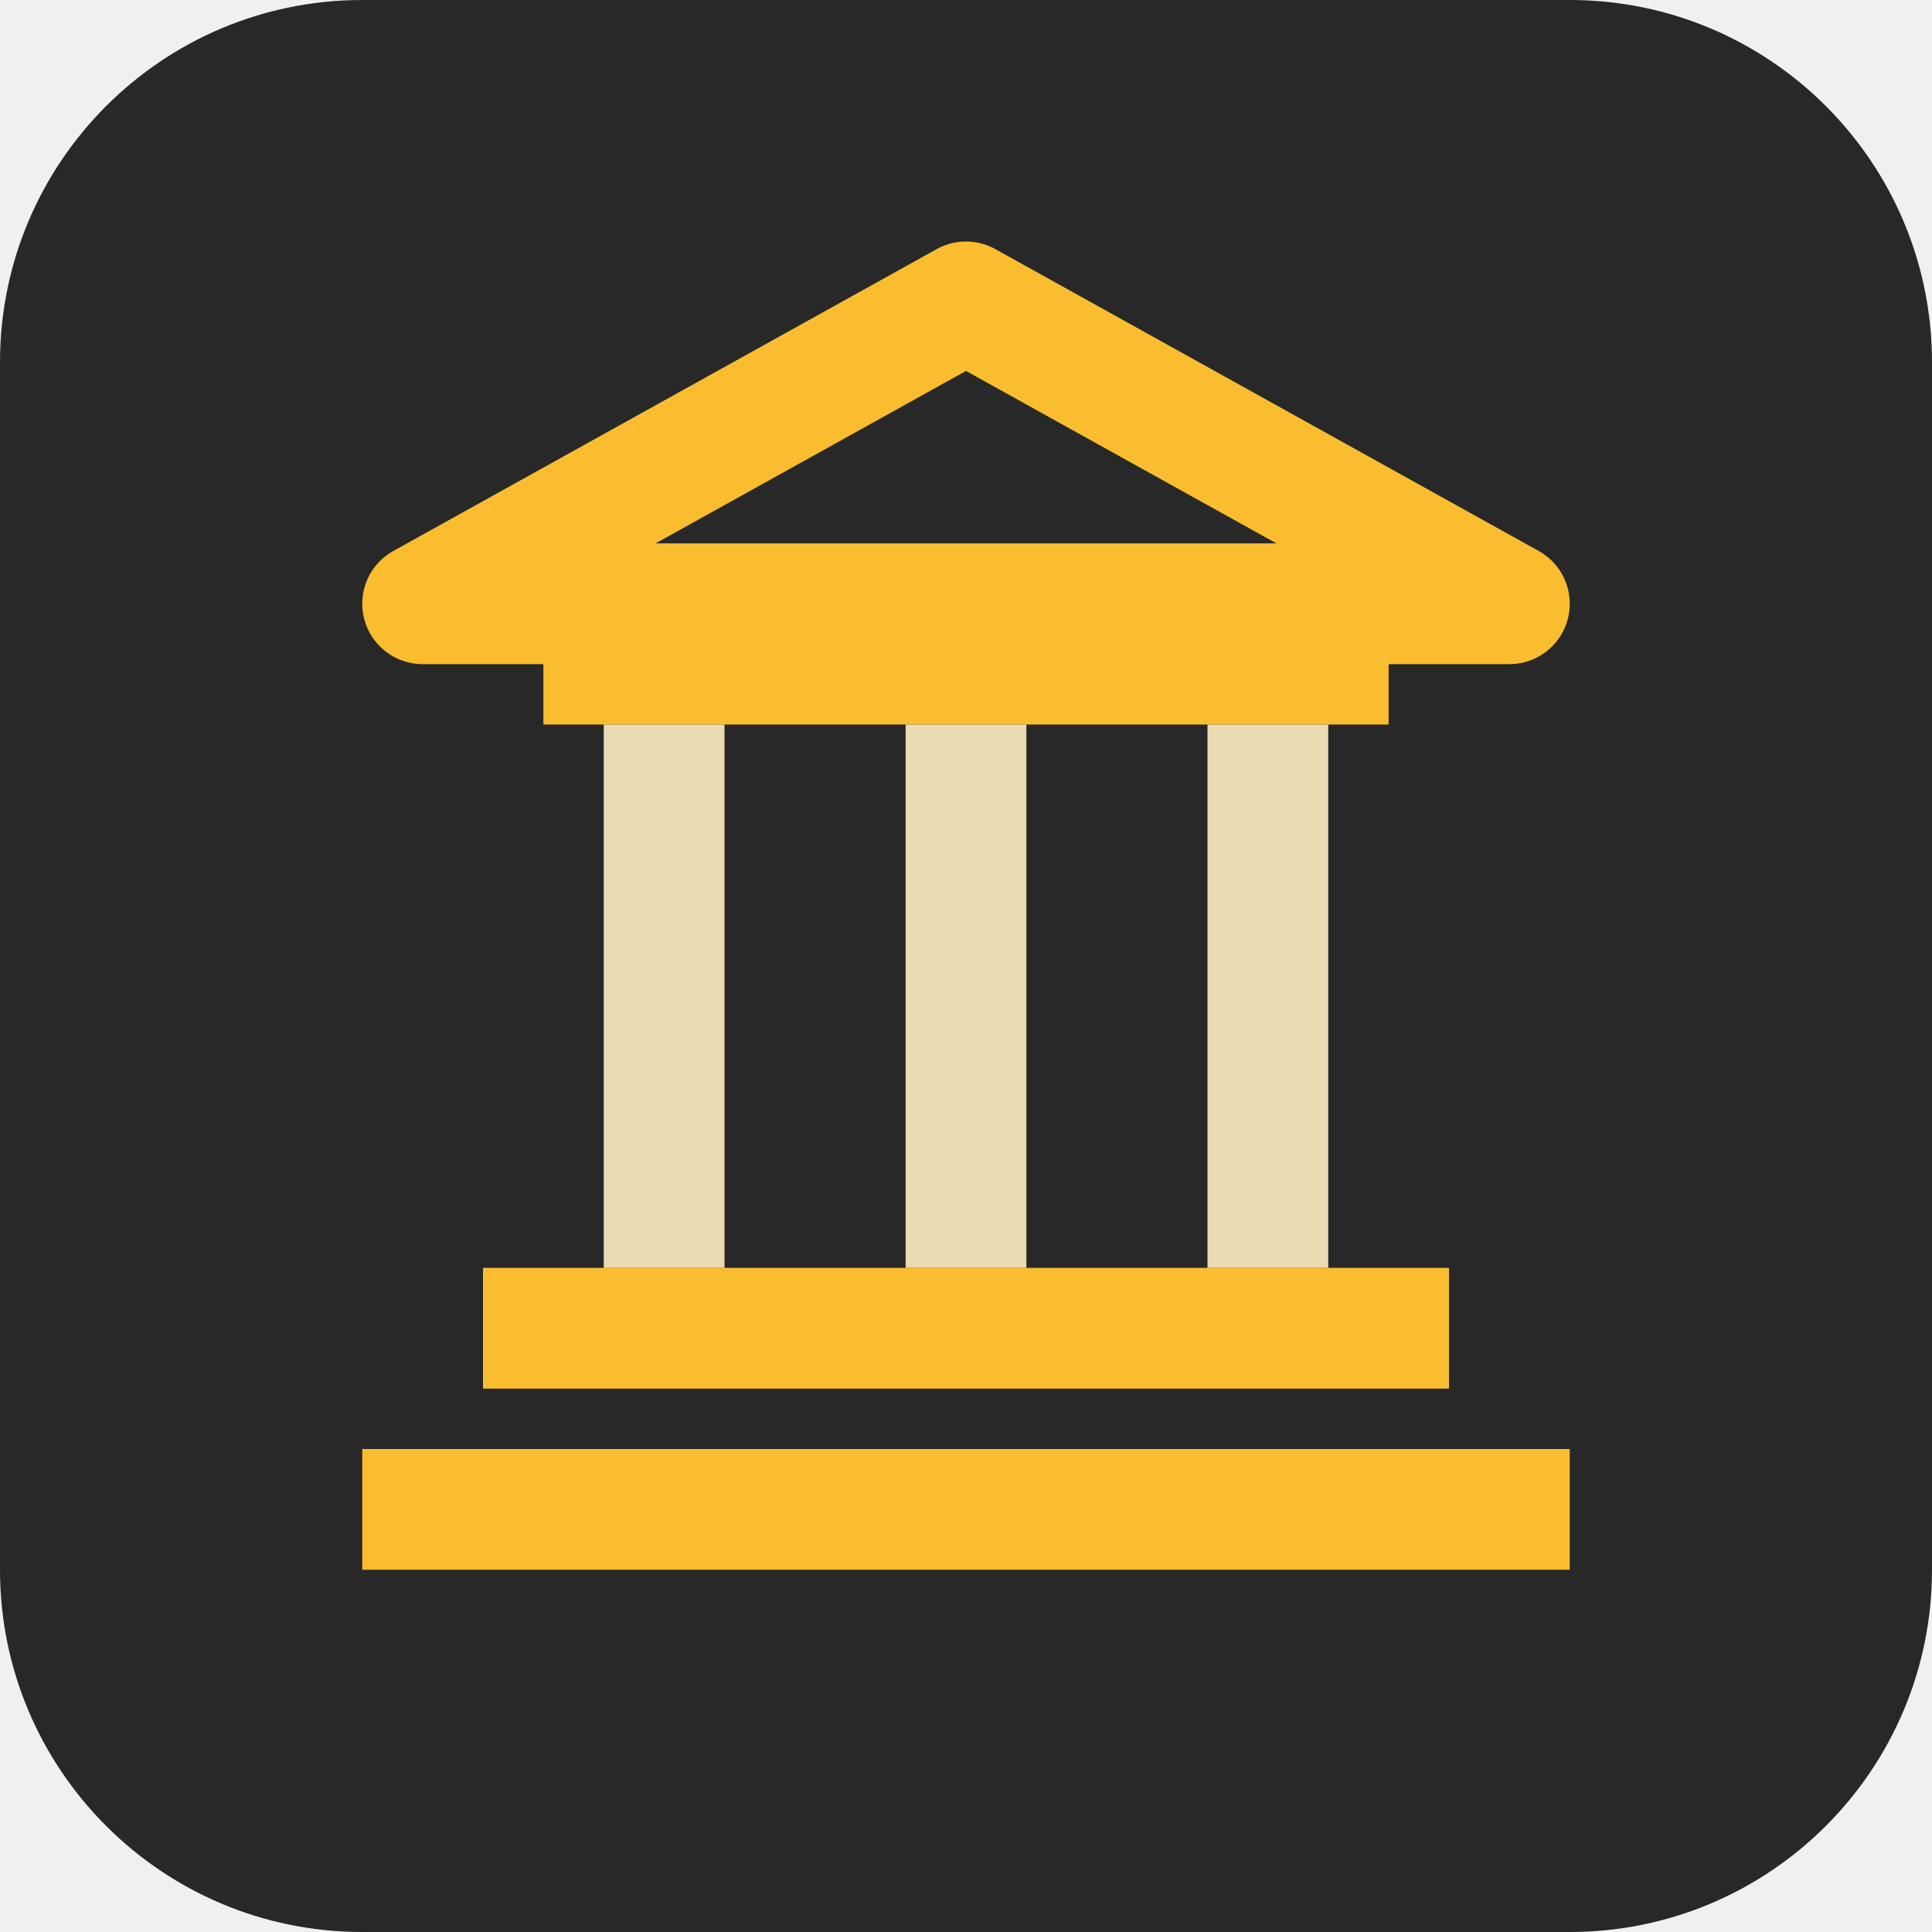
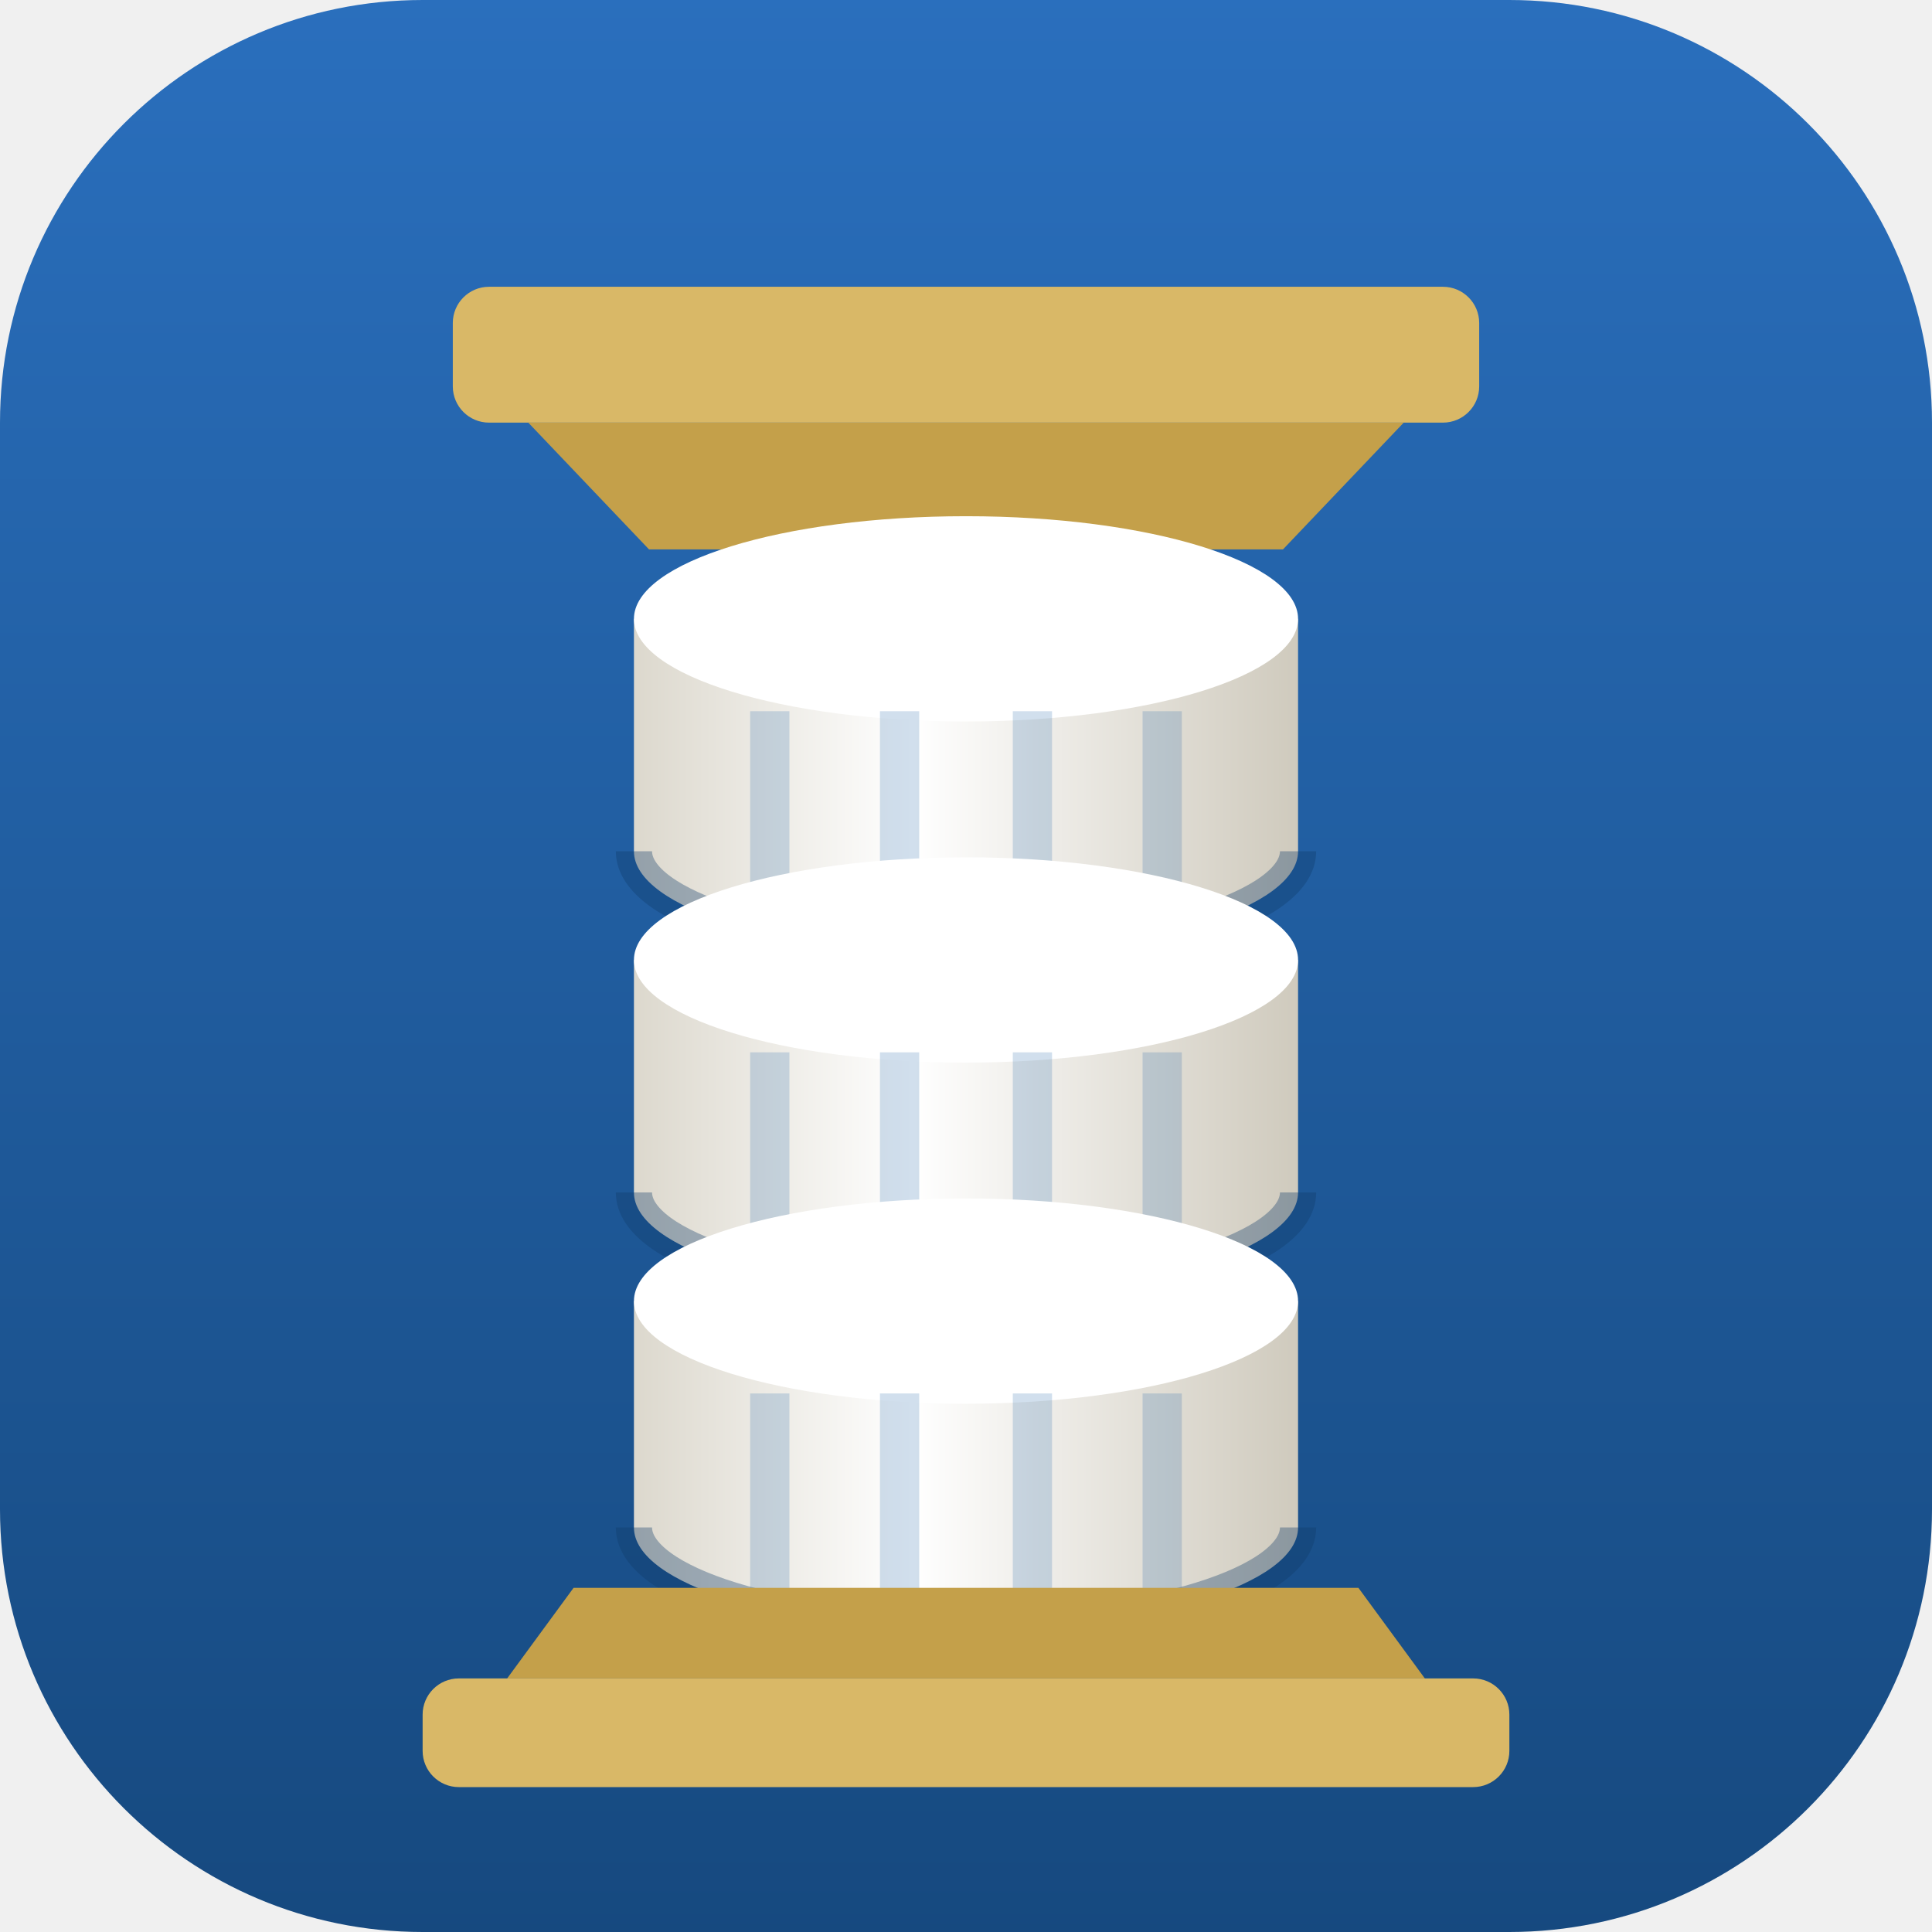
- <svg xmlns="http://www.w3.org/2000/svg" viewBox="0 0 32 32">
-   <rect width="32" height="32" rx="6" fill="#282828" />
-   <path d="M6 25h20M8 22h16M9 11h14M16 5l9 5H7z" stroke="#fabd2f" stroke-width="2" fill="none" stroke-linejoin="round" />
-   <path d="M11 12v9M16 12v9M21 12v9" stroke="#ebdbb2" stroke-width="2" />
+ <svg xmlns="http://www.w3.org/2000/svg" viewBox="0 0 64 64">
+   <defs>
+     <linearGradient id="bg" x1="0" y1="0" x2="0" y2="1">
+       <stop offset="0" stop-color="#2a6fbd" />
+       <stop offset="1" stop-color="#16497f" />
+     </linearGradient>
+     <linearGradient id="marble" x1="0" y1="0" x2="1" y2="0">
+       <stop offset="0" stop-color="#dcd8cd" />
+       <stop offset=".42" stop-color="#ffffff" />
+       <stop offset="1" stop-color="#cfcabd" />
+     </linearGradient>
+   </defs>
+   <rect width="64" height="64" rx="14" fill="url(#bg)" />
+   <rect x="15" y="9.5" width="34" height="4.5" rx="1.2" fill="#d9b867" />
+   <path d="M17.5 14h29l-4 4.2h-21z" fill="#c4a04a" />
+   <path d="M21 20.5V28.2A11 3.4 0 0 0 43 28.2V20.5Z" fill="url(#marble)" />
+   <path d="M21 28.2A11 3.4 0 0 0 43 28.2" fill="none" stroke="#0f3a69" stroke-opacity=".35" stroke-width="1.2" />
+   <ellipse cx="32" cy="20.5" rx="11" ry="3.4" fill="#ffffff" />
+   <g stroke="#1d5fa8" stroke-opacity=".2" stroke-width="1.3">
+     <path d="M25.5 23.56V30.91" />
+     <path d="M29.8 23.56V30.91" />
+     <path d="M34.2 23.56V30.91" />
+     <path d="M38.5 23.56V30.91" />
+   </g>
+   <path d="M21 31.8V39.5A11 3.4 0 0 0 43 39.5V31.8Z" fill="url(#marble)" />
+   <path d="M21 39.5A11 3.4 0 0 0 43 39.5" fill="none" stroke="#0f3a69" stroke-opacity=".35" stroke-width="1.2" />
+   <ellipse cx="32" cy="31.8" rx="11" ry="3.4" fill="#ffffff" />
+   <g stroke="#1d5fa8" stroke-opacity=".2" stroke-width="1.3">
+     <path d="M25.5 34.86V42.22" />
+     <path d="M29.8 34.86V42.22" />
+     <path d="M34.2 34.86V42.22" />
+     <path d="M38.5 34.86V42.22" />
+   </g>
+   <path d="M21 43.1V50.6A11 3.4 0 0 0 43 50.6V43.1Z" fill="url(#marble)" />
+   <path d="M21 50.6A11 3.4 0 0 0 43 50.6" fill="none" stroke="#0f3a69" stroke-opacity=".35" stroke-width="1.2" />
+   <ellipse cx="32" cy="43.1" rx="11" ry="3.4" fill="#ffffff" />
+   <g stroke="#1d5fa8" stroke-opacity=".2" stroke-width="1.3">
+     <path d="M25.5 46.16V53.32" />
+     <path d="M29.8 46.16V53.32" />
+     <path d="M34.2 46.16V53.32" />
+     <path d="M38.5 46.16V53.32" />
+   </g>
+   <path d="M19 52.6h26l2.2 3h-30.4z" fill="#c4a04a" />
+   <rect x="14" y="55.6" width="36" height="3.6" rx="1.2" fill="#d9b867" />
</svg>
